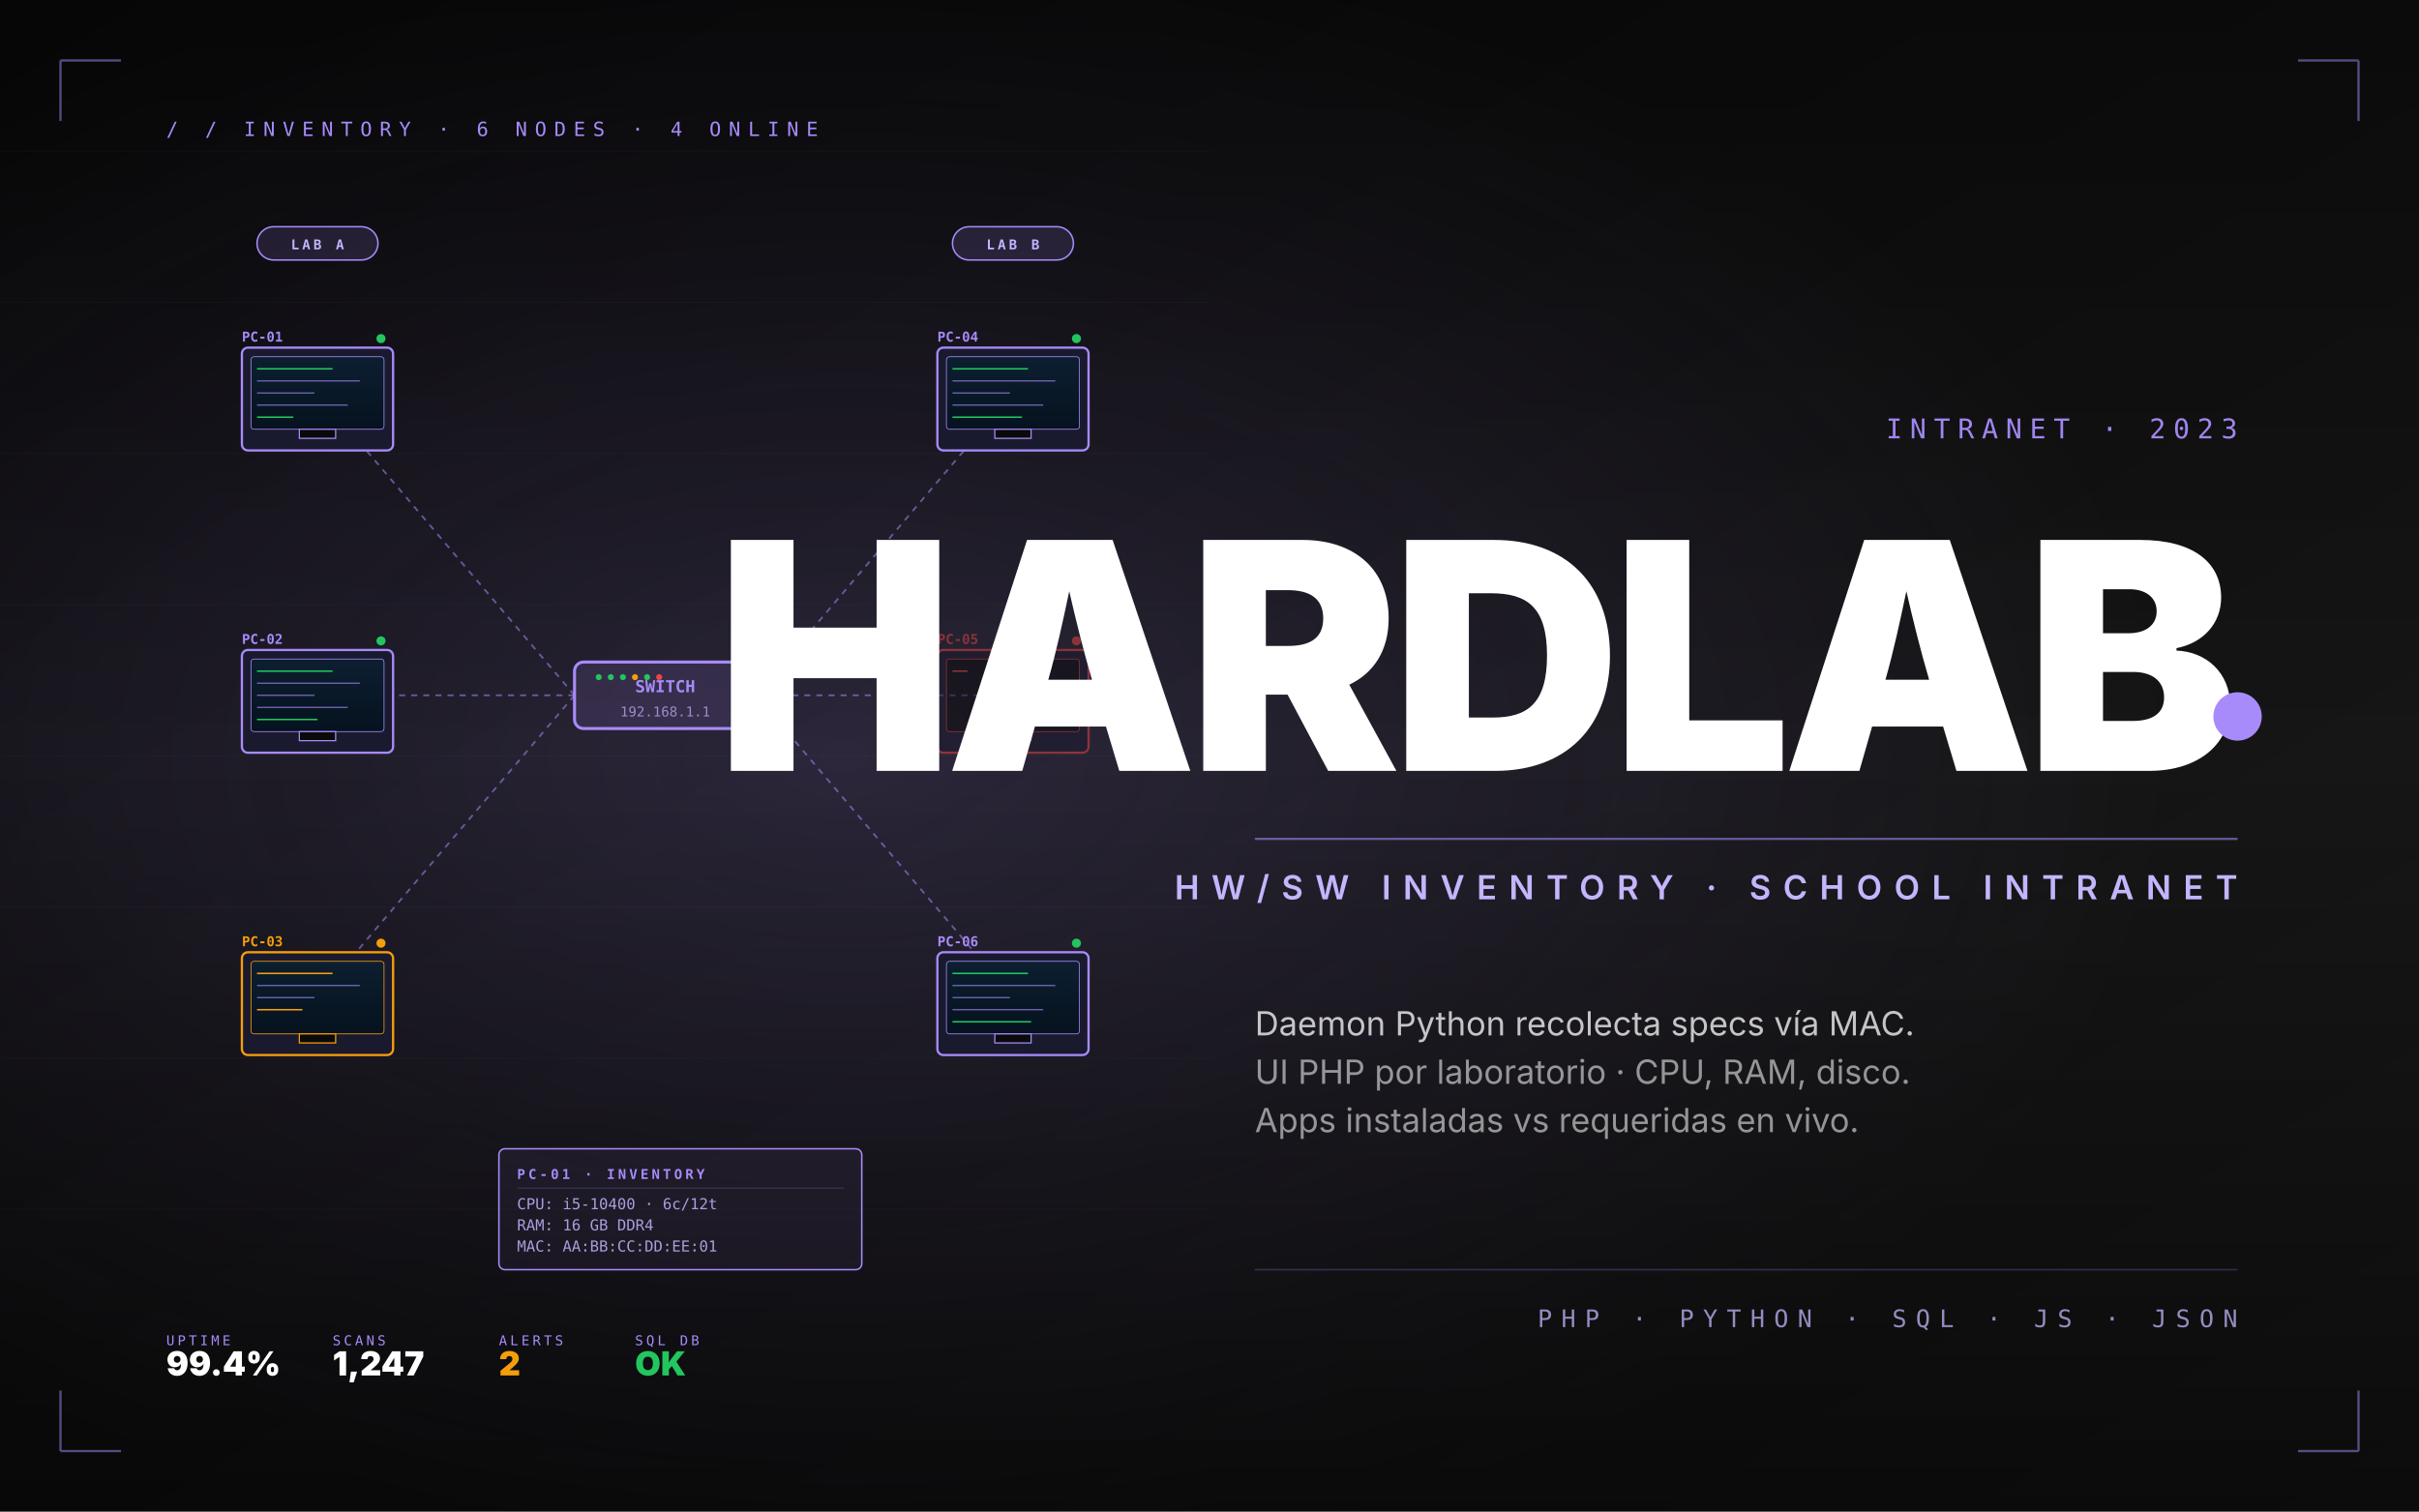
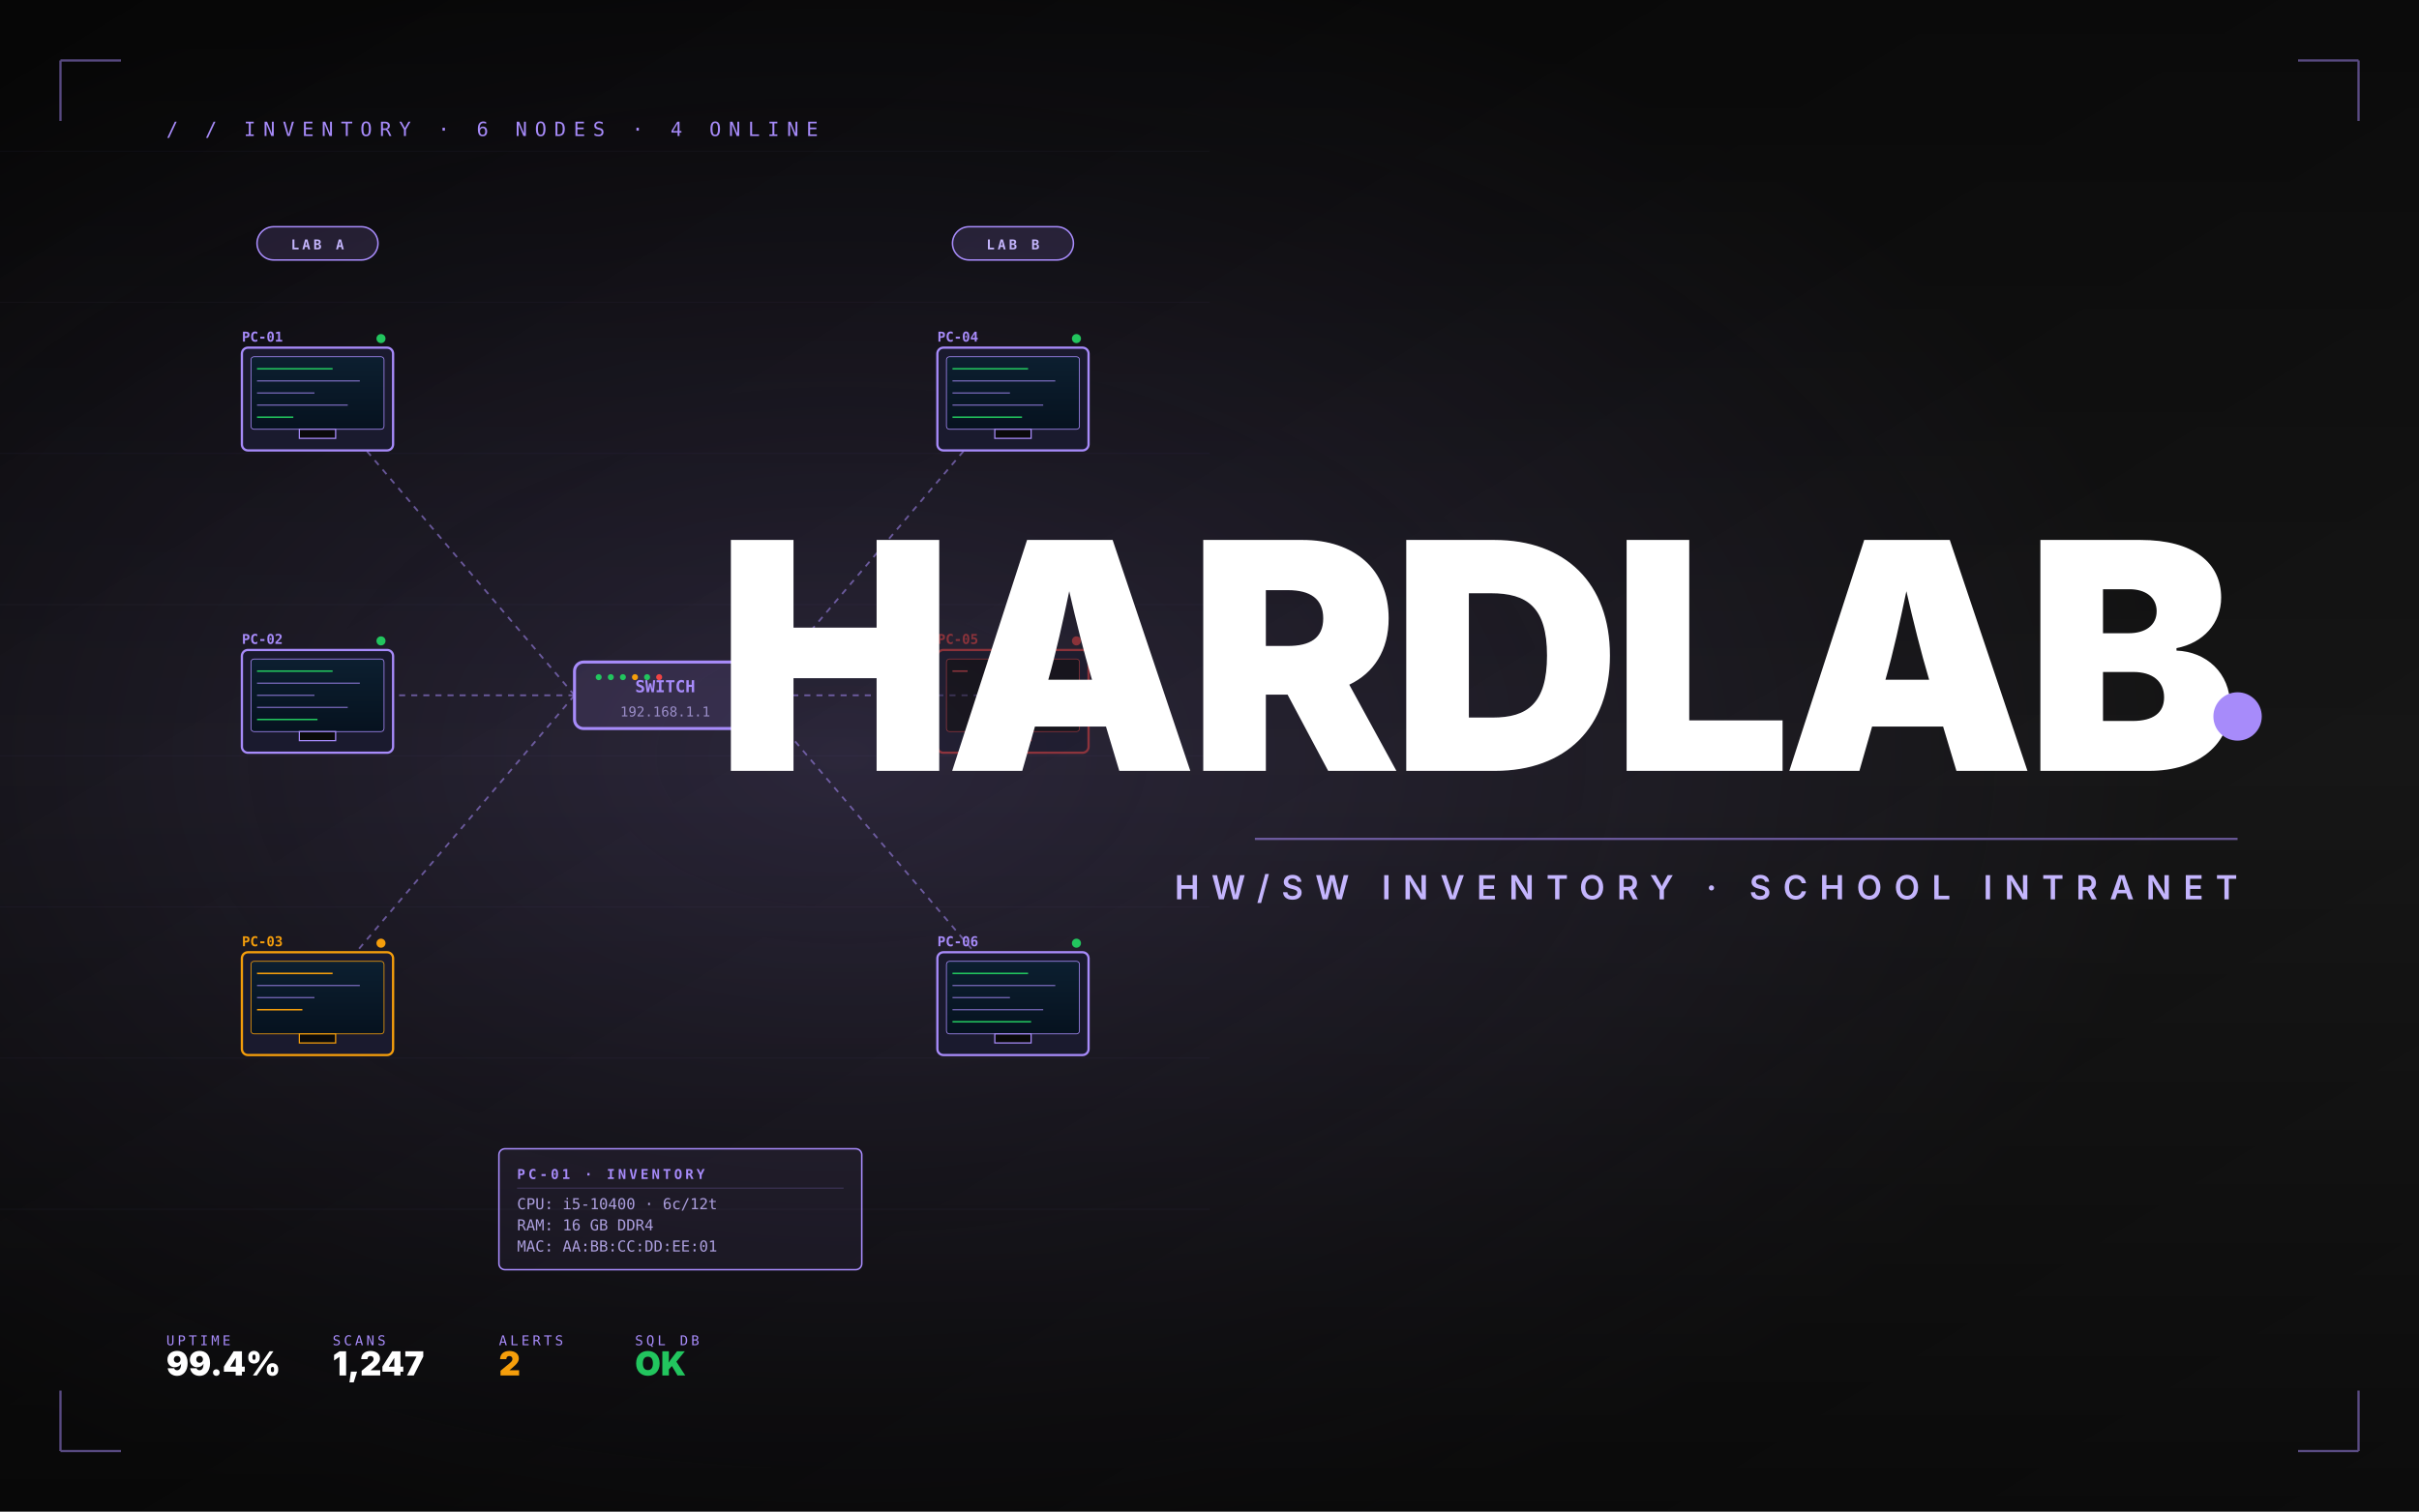
<svg xmlns="http://www.w3.org/2000/svg" viewBox="0 0 1600 1000" width="1600" height="1000" role="img" aria-label="HARDLAB hardware/software inventory intranet preview">
  <defs>
    <linearGradient id="h-bg" x1="0" y1="0" x2="1" y2="1">
      <stop offset="0%" stop-color="#0a0a0a" />
      <stop offset="100%" stop-color="#1a1a1a" />
    </linearGradient>
    <radialGradient id="h-glow" cx="0.35" cy="0.5" r="0.55">
      <stop offset="0%" stop-color="#a78bfa" stop-opacity="0.18" />
      <stop offset="100%" stop-color="#a78bfa" stop-opacity="0" />
    </radialGradient>
    <linearGradient id="h-screen" x1="0" y1="0" x2="0" y2="1">
      <stop offset="0%" stop-color="#0c1f30" />
      <stop offset="100%" stop-color="#06121f" />
    </linearGradient>
    <linearGradient id="h-vignette" x1="0" y1="0" x2="0" y2="1">
      <stop offset="0%" stop-color="#000000" stop-opacity="0.4" />
      <stop offset="50%" stop-color="#000000" stop-opacity="0" />
      <stop offset="100%" stop-color="#000000" stop-opacity="0.55" />
    </linearGradient>
  </defs>
  <rect width="1600" height="1000" fill="url(#h-bg)" />
  <rect width="1600" height="1000" fill="url(#h-glow)" />
  <rect width="1600" height="1000" fill="url(#h-vignette)" />
  <g opacity="0.05" stroke="#a78bfa" stroke-width="0.5">
    <line x1="0" y1="100" x2="800" y2="100" />
    <line x1="0" y1="200" x2="800" y2="200" />
    <line x1="0" y1="300" x2="800" y2="300" />
    <line x1="0" y1="400" x2="800" y2="400" />
    <line x1="0" y1="500" x2="800" y2="500" />
    <line x1="0" y1="600" x2="800" y2="600" />
    <line x1="0" y1="700" x2="800" y2="700" />
    <line x1="0" y1="800" x2="800" y2="800" />
  </g>
  <g transform="translate(110 180)">
    <g transform="translate(330 280)">
      <rect x="-60" y="-22" width="120" height="44" rx="6" fill="rgba(167,139,250,0.12)" stroke="#a78bfa" stroke-width="2" />
      <text x="0" y="-2" text-anchor="middle" font-family="'SF Mono',monospace" font-size="11" font-weight="700" fill="#a78bfa">SWITCH</text>
      <text x="0" y="14" text-anchor="middle" font-family="'SF Mono',monospace" font-size="9" fill="#c4b5fd" opacity="0.7">192.168.1.1</text>
      <circle cx="-44" cy="-12" r="2" fill="#22c55e" />
      <circle cx="-36" cy="-12" r="2" fill="#22c55e" />
      <circle cx="-28" cy="-12" r="2" fill="#22c55e" />
      <circle cx="-20" cy="-12" r="2" fill="#f59e0b" />
      <circle cx="-12" cy="-12" r="2" fill="#22c55e" />
      <circle cx="-4" cy="-12" r="2" fill="#ef4444" />
    </g>
    <g stroke="#a78bfa" stroke-width="1.2" fill="none" opacity="0.55" stroke-dasharray="4 4">
      <path d="M 270 280 L 100 80" />
      <path d="M 270 280 L 100 280" />
      <path d="M 270 280 L 100 480" />
      <path d="M 390 280 L 560 80" />
      <path d="M 390 280 L 560 280" />
      <path d="M 390 280 L 560 480" />
    </g>
    <g transform="translate(50 50)">
      <rect x="0" y="0" width="100" height="68" rx="4" fill="#1a1a2e" stroke="#a78bfa" stroke-width="1.5" />
      <rect x="6" y="6" width="88" height="48" rx="2" fill="url(#h-screen)" stroke="#a78bfa" stroke-width="0.5" />
      <line x1="10" y1="14" x2="60" y2="14" stroke="#22c55e" stroke-width="1" />
      <line x1="10" y1="22" x2="78" y2="22" stroke="#a78bfa" stroke-width="0.8" opacity="0.7" />
      <line x1="10" y1="30" x2="48" y2="30" stroke="#a78bfa" stroke-width="0.8" opacity="0.7" />
      <line x1="10" y1="38" x2="70" y2="38" stroke="#a78bfa" stroke-width="0.8" opacity="0.7" />
      <line x1="10" y1="46" x2="34" y2="46" stroke="#22c55e" stroke-width="1" />
      <rect x="38" y="54" width="24" height="6" fill="#0a0a0a" stroke="#a78bfa" stroke-width="0.8" />
      <text x="0" y="-4" font-family="'SF Mono',monospace" font-size="9" fill="#a78bfa" font-weight="700">PC-01</text>
      <circle cx="92" cy="-6" r="3" fill="#22c55e" />
    </g>
    <g transform="translate(50 250)">
      <rect x="0" y="0" width="100" height="68" rx="4" fill="#1a1a2e" stroke="#a78bfa" stroke-width="1.5" />
      <rect x="6" y="6" width="88" height="48" rx="2" fill="url(#h-screen)" stroke="#a78bfa" stroke-width="0.5" />
      <line x1="10" y1="14" x2="60" y2="14" stroke="#22c55e" stroke-width="1" />
      <line x1="10" y1="22" x2="78" y2="22" stroke="#a78bfa" stroke-width="0.8" opacity="0.7" />
      <line x1="10" y1="30" x2="48" y2="30" stroke="#a78bfa" stroke-width="0.8" opacity="0.7" />
      <line x1="10" y1="38" x2="70" y2="38" stroke="#a78bfa" stroke-width="0.8" opacity="0.7" />
      <line x1="10" y1="46" x2="50" y2="46" stroke="#22c55e" stroke-width="1" />
      <rect x="38" y="54" width="24" height="6" fill="#0a0a0a" stroke="#a78bfa" stroke-width="0.8" />
      <text x="0" y="-4" font-family="'SF Mono',monospace" font-size="9" fill="#a78bfa" font-weight="700">PC-02</text>
      <circle cx="92" cy="-6" r="3" fill="#22c55e" />
    </g>
    <g transform="translate(50 450)">
      <rect x="0" y="0" width="100" height="68" rx="4" fill="#1a1a2e" stroke="#f59e0b" stroke-width="1.5" />
      <rect x="6" y="6" width="88" height="48" rx="2" fill="url(#h-screen)" stroke="#f59e0b" stroke-width="0.5" />
      <line x1="10" y1="14" x2="60" y2="14" stroke="#f59e0b" stroke-width="1" />
      <line x1="10" y1="22" x2="78" y2="22" stroke="#a78bfa" stroke-width="0.8" opacity="0.7" />
      <line x1="10" y1="30" x2="48" y2="30" stroke="#a78bfa" stroke-width="0.8" opacity="0.7" />
      <line x1="10" y1="38" x2="40" y2="38" stroke="#f59e0b" stroke-width="1" />
      <rect x="38" y="54" width="24" height="6" fill="#0a0a0a" stroke="#f59e0b" stroke-width="0.8" />
      <text x="0" y="-4" font-family="'SF Mono',monospace" font-size="9" fill="#f59e0b" font-weight="700">PC-03</text>
      <circle cx="92" cy="-6" r="3" fill="#f59e0b" />
    </g>
    <g transform="translate(510 50)">
      <rect x="0" y="0" width="100" height="68" rx="4" fill="#1a1a2e" stroke="#a78bfa" stroke-width="1.5" />
      <rect x="6" y="6" width="88" height="48" rx="2" fill="url(#h-screen)" stroke="#a78bfa" stroke-width="0.5" />
      <line x1="10" y1="14" x2="60" y2="14" stroke="#22c55e" stroke-width="1" />
      <line x1="10" y1="22" x2="78" y2="22" stroke="#a78bfa" stroke-width="0.8" opacity="0.7" />
      <line x1="10" y1="30" x2="48" y2="30" stroke="#a78bfa" stroke-width="0.8" opacity="0.7" />
      <line x1="10" y1="38" x2="70" y2="38" stroke="#a78bfa" stroke-width="0.8" opacity="0.7" />
      <line x1="10" y1="46" x2="56" y2="46" stroke="#22c55e" stroke-width="1" />
      <rect x="38" y="54" width="24" height="6" fill="#0a0a0a" stroke="#a78bfa" stroke-width="0.8" />
      <text x="0" y="-4" font-family="'SF Mono',monospace" font-size="9" fill="#a78bfa" font-weight="700">PC-04</text>
      <circle cx="92" cy="-6" r="3" fill="#22c55e" />
    </g>
    <g transform="translate(510 250)" opacity="0.5">
      <rect x="0" y="0" width="100" height="68" rx="4" fill="#1a1a2e" stroke="#ef4444" stroke-width="1.5" />
      <rect x="6" y="6" width="88" height="48" rx="2" fill="#0a0a0a" stroke="#ef4444" stroke-width="0.5" />
      <line x1="10" y1="14" x2="20" y2="14" stroke="#ef4444" stroke-width="1" />
      <rect x="38" y="54" width="24" height="6" fill="#0a0a0a" stroke="#ef4444" stroke-width="0.8" />
      <text x="0" y="-4" font-family="'SF Mono',monospace" font-size="9" fill="#ef4444" font-weight="700">PC-05</text>
      <circle cx="92" cy="-6" r="3" fill="#ef4444" />
    </g>
    <g transform="translate(510 450)">
      <rect x="0" y="0" width="100" height="68" rx="4" fill="#1a1a2e" stroke="#a78bfa" stroke-width="1.5" />
      <rect x="6" y="6" width="88" height="48" rx="2" fill="url(#h-screen)" stroke="#a78bfa" stroke-width="0.5" />
      <line x1="10" y1="14" x2="60" y2="14" stroke="#22c55e" stroke-width="1" />
      <line x1="10" y1="22" x2="78" y2="22" stroke="#a78bfa" stroke-width="0.8" opacity="0.7" />
      <line x1="10" y1="30" x2="48" y2="30" stroke="#a78bfa" stroke-width="0.8" opacity="0.7" />
      <line x1="10" y1="38" x2="70" y2="38" stroke="#a78bfa" stroke-width="0.8" opacity="0.7" />
      <line x1="10" y1="46" x2="62" y2="46" stroke="#22c55e" stroke-width="1" />
      <rect x="38" y="54" width="24" height="6" fill="#0a0a0a" stroke="#a78bfa" stroke-width="0.8" />
      <text x="0" y="-4" font-family="'SF Mono',monospace" font-size="9" fill="#a78bfa" font-weight="700">PC-06</text>
      <circle cx="92" cy="-6" r="3" fill="#22c55e" />
    </g>
    <g>
      <rect x="60" y="-30" width="80" height="22" rx="11" fill="rgba(167,139,250,0.15)" stroke="#a78bfa" stroke-width="1" />
      <text x="100" y="-15" text-anchor="middle" font-family="'SF Mono',monospace" font-size="9" font-weight="700" fill="#c4b5fd" letter-spacing="2">LAB A</text>
      <rect x="520" y="-30" width="80" height="22" rx="11" fill="rgba(167,139,250,0.15)" stroke="#a78bfa" stroke-width="1" />
      <text x="560" y="-15" text-anchor="middle" font-family="'SF Mono',monospace" font-size="9" font-weight="700" fill="#c4b5fd" letter-spacing="2">LAB B</text>
    </g>
    <g transform="translate(220 580)">
      <rect x="0" y="0" width="240" height="80" rx="4" fill="rgba(167,139,250,0.06)" stroke="#a78bfa" stroke-width="1" />
      <text x="12" y="20" font-family="'SF Mono',monospace" font-size="9" fill="#a78bfa" font-weight="700" letter-spacing="2">PC-01 · INVENTORY</text>
      <line x1="12" y1="26" x2="228" y2="26" stroke="#a78bfa" stroke-width="0.4" opacity="0.4" />
      <text x="12" y="40" font-family="'SF Mono',monospace" font-size="10" fill="#c4b5fd" opacity="0.85">CPU: i5-10400 · 6c/12t</text>
      <text x="12" y="54" font-family="'SF Mono',monospace" font-size="10" fill="#c4b5fd" opacity="0.85">RAM: 16 GB DDR4</text>
      <text x="12" y="68" font-family="'SF Mono',monospace" font-size="10" fill="#c4b5fd" opacity="0.85">MAC: AA:BB:CC:DD:EE:01</text>
    </g>
  </g>
  <g transform="translate(110 90)">
    <text x="0" y="0" font-family="'SF Mono','Fira Code',monospace" font-size="13" fill="#a78bfa" letter-spacing="5">/ / INVENTORY · 6 NODES · 4 ONLINE</text>
  </g>
  <g transform="translate(110 890)">
    <g>
      <text x="0" y="0" font-family="'SF Mono',monospace" font-size="9" fill="#a78bfa" letter-spacing="2">UPTIME</text>
      <text x="0" y="20" font-family="'Inter',sans-serif" font-weight="900" font-size="22" fill="#ffffff">99.4%</text>
    </g>
    <g transform="translate(110 0)">
      <text x="0" y="0" font-family="'SF Mono',monospace" font-size="9" fill="#a78bfa" letter-spacing="2">SCANS</text>
      <text x="0" y="20" font-family="'Inter',sans-serif" font-weight="900" font-size="22" fill="#ffffff">1,247</text>
    </g>
    <g transform="translate(220 0)">
      <text x="0" y="0" font-family="'SF Mono',monospace" font-size="9" fill="#a78bfa" letter-spacing="2">ALERTS</text>
      <text x="0" y="20" font-family="'Inter',sans-serif" font-weight="900" font-size="22" fill="#f59e0b">2</text>
    </g>
    <g transform="translate(310 0)">
      <text x="0" y="0" font-family="'SF Mono',monospace" font-size="9" fill="#a78bfa" letter-spacing="2">SQL DB</text>
      <text x="0" y="20" font-family="'Inter',sans-serif" font-weight="900" font-size="22" fill="#22c55e">OK</text>
    </g>
  </g>
-   <text x="1480" y="290" text-anchor="end" font-family="'SF Mono','Fira Code',monospace" font-size="18" letter-spacing="5" fill="#a78bfa" opacity="0.95">INTRANET · 2023</text>
  <text x="1480" y="510" text-anchor="end" font-family="'Inter','Helvetica Neue',sans-serif" font-weight="900" font-size="210" letter-spacing="-6" fill="#ffffff">HARDLAB</text>
  <circle cx="1480" cy="474" r="16" fill="#a78bfa" />
  <line x1="830" y1="555" x2="1480" y2="555" stroke="#a78bfa" stroke-width="1.5" opacity="0.55" />
  <text x="1480" y="595" text-anchor="end" font-family="'Inter','Helvetica Neue',sans-serif" font-weight="600" font-size="22" letter-spacing="8" fill="#c4b5fd">HW/SW INVENTORY · SCHOOL INTRANET</text>
-   <text x="830" y="685" font-family="'Inter','Helvetica Neue',sans-serif" font-size="22" fill="#ffffff" opacity="0.75">Daemon Python recolecta specs vía MAC.</text>
-   <text x="830" y="717" font-family="'Inter','Helvetica Neue',sans-serif" font-size="22" fill="#ffffff" opacity="0.55">UI PHP por laboratorio · CPU, RAM, disco.</text>
-   <text x="830" y="749" font-family="'Inter','Helvetica Neue',sans-serif" font-size="22" fill="#ffffff" opacity="0.55">Apps instaladas vs requeridas en vivo.</text>
-   <line x1="830" y1="840" x2="1480" y2="840" stroke="rgba(167,139,250,0.25)" stroke-width="1" />
-   <text x="1480" y="878" text-anchor="end" font-family="'SF Mono','Fira Code',monospace" font-size="16" letter-spacing="6" fill="#c4b5fd" opacity="0.75">PHP · PYTHON · SQL · JS · JSON</text>
  <g stroke="#a78bfa" stroke-width="1.5" fill="none" opacity="0.5">
    <path d="M 40 40 L 80 40 M 40 40 L 40 80" />
    <path d="M 1560 40 L 1520 40 M 1560 40 L 1560 80" />
    <path d="M 40 960 L 80 960 M 40 960 L 40 920" />
    <path d="M 1560 960 L 1520 960 M 1560 960 L 1560 920" />
  </g>
</svg>
